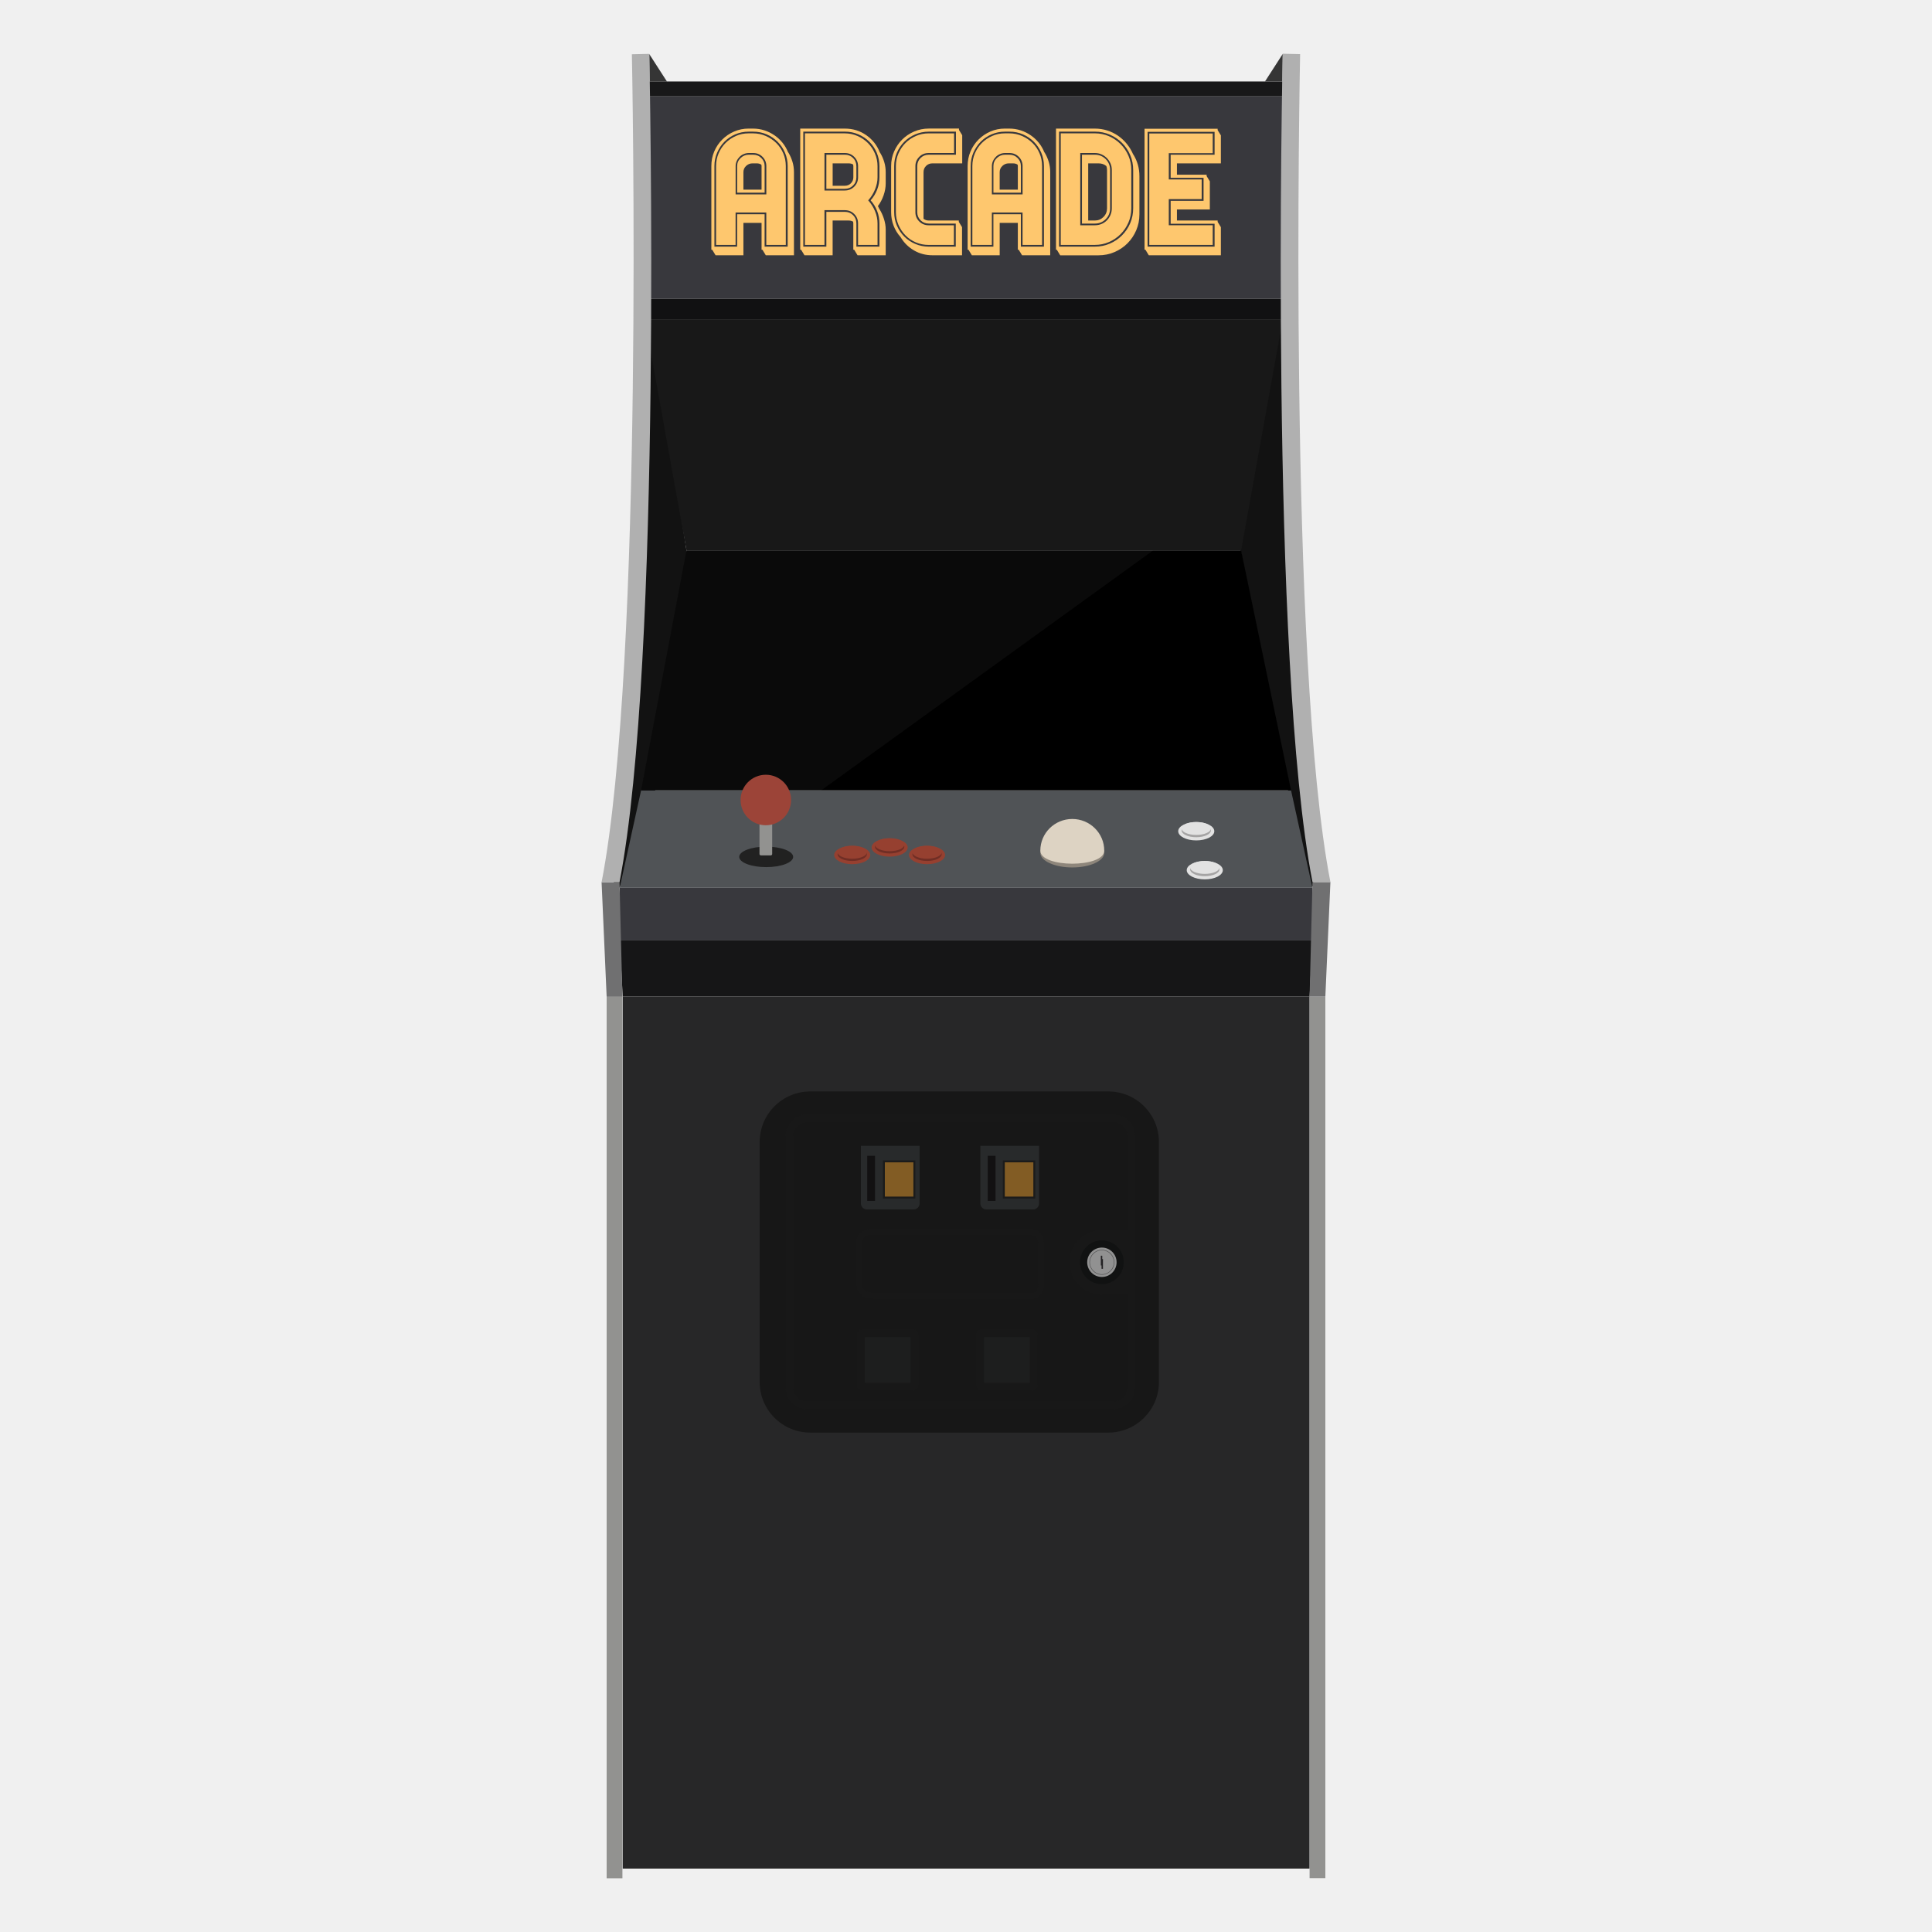
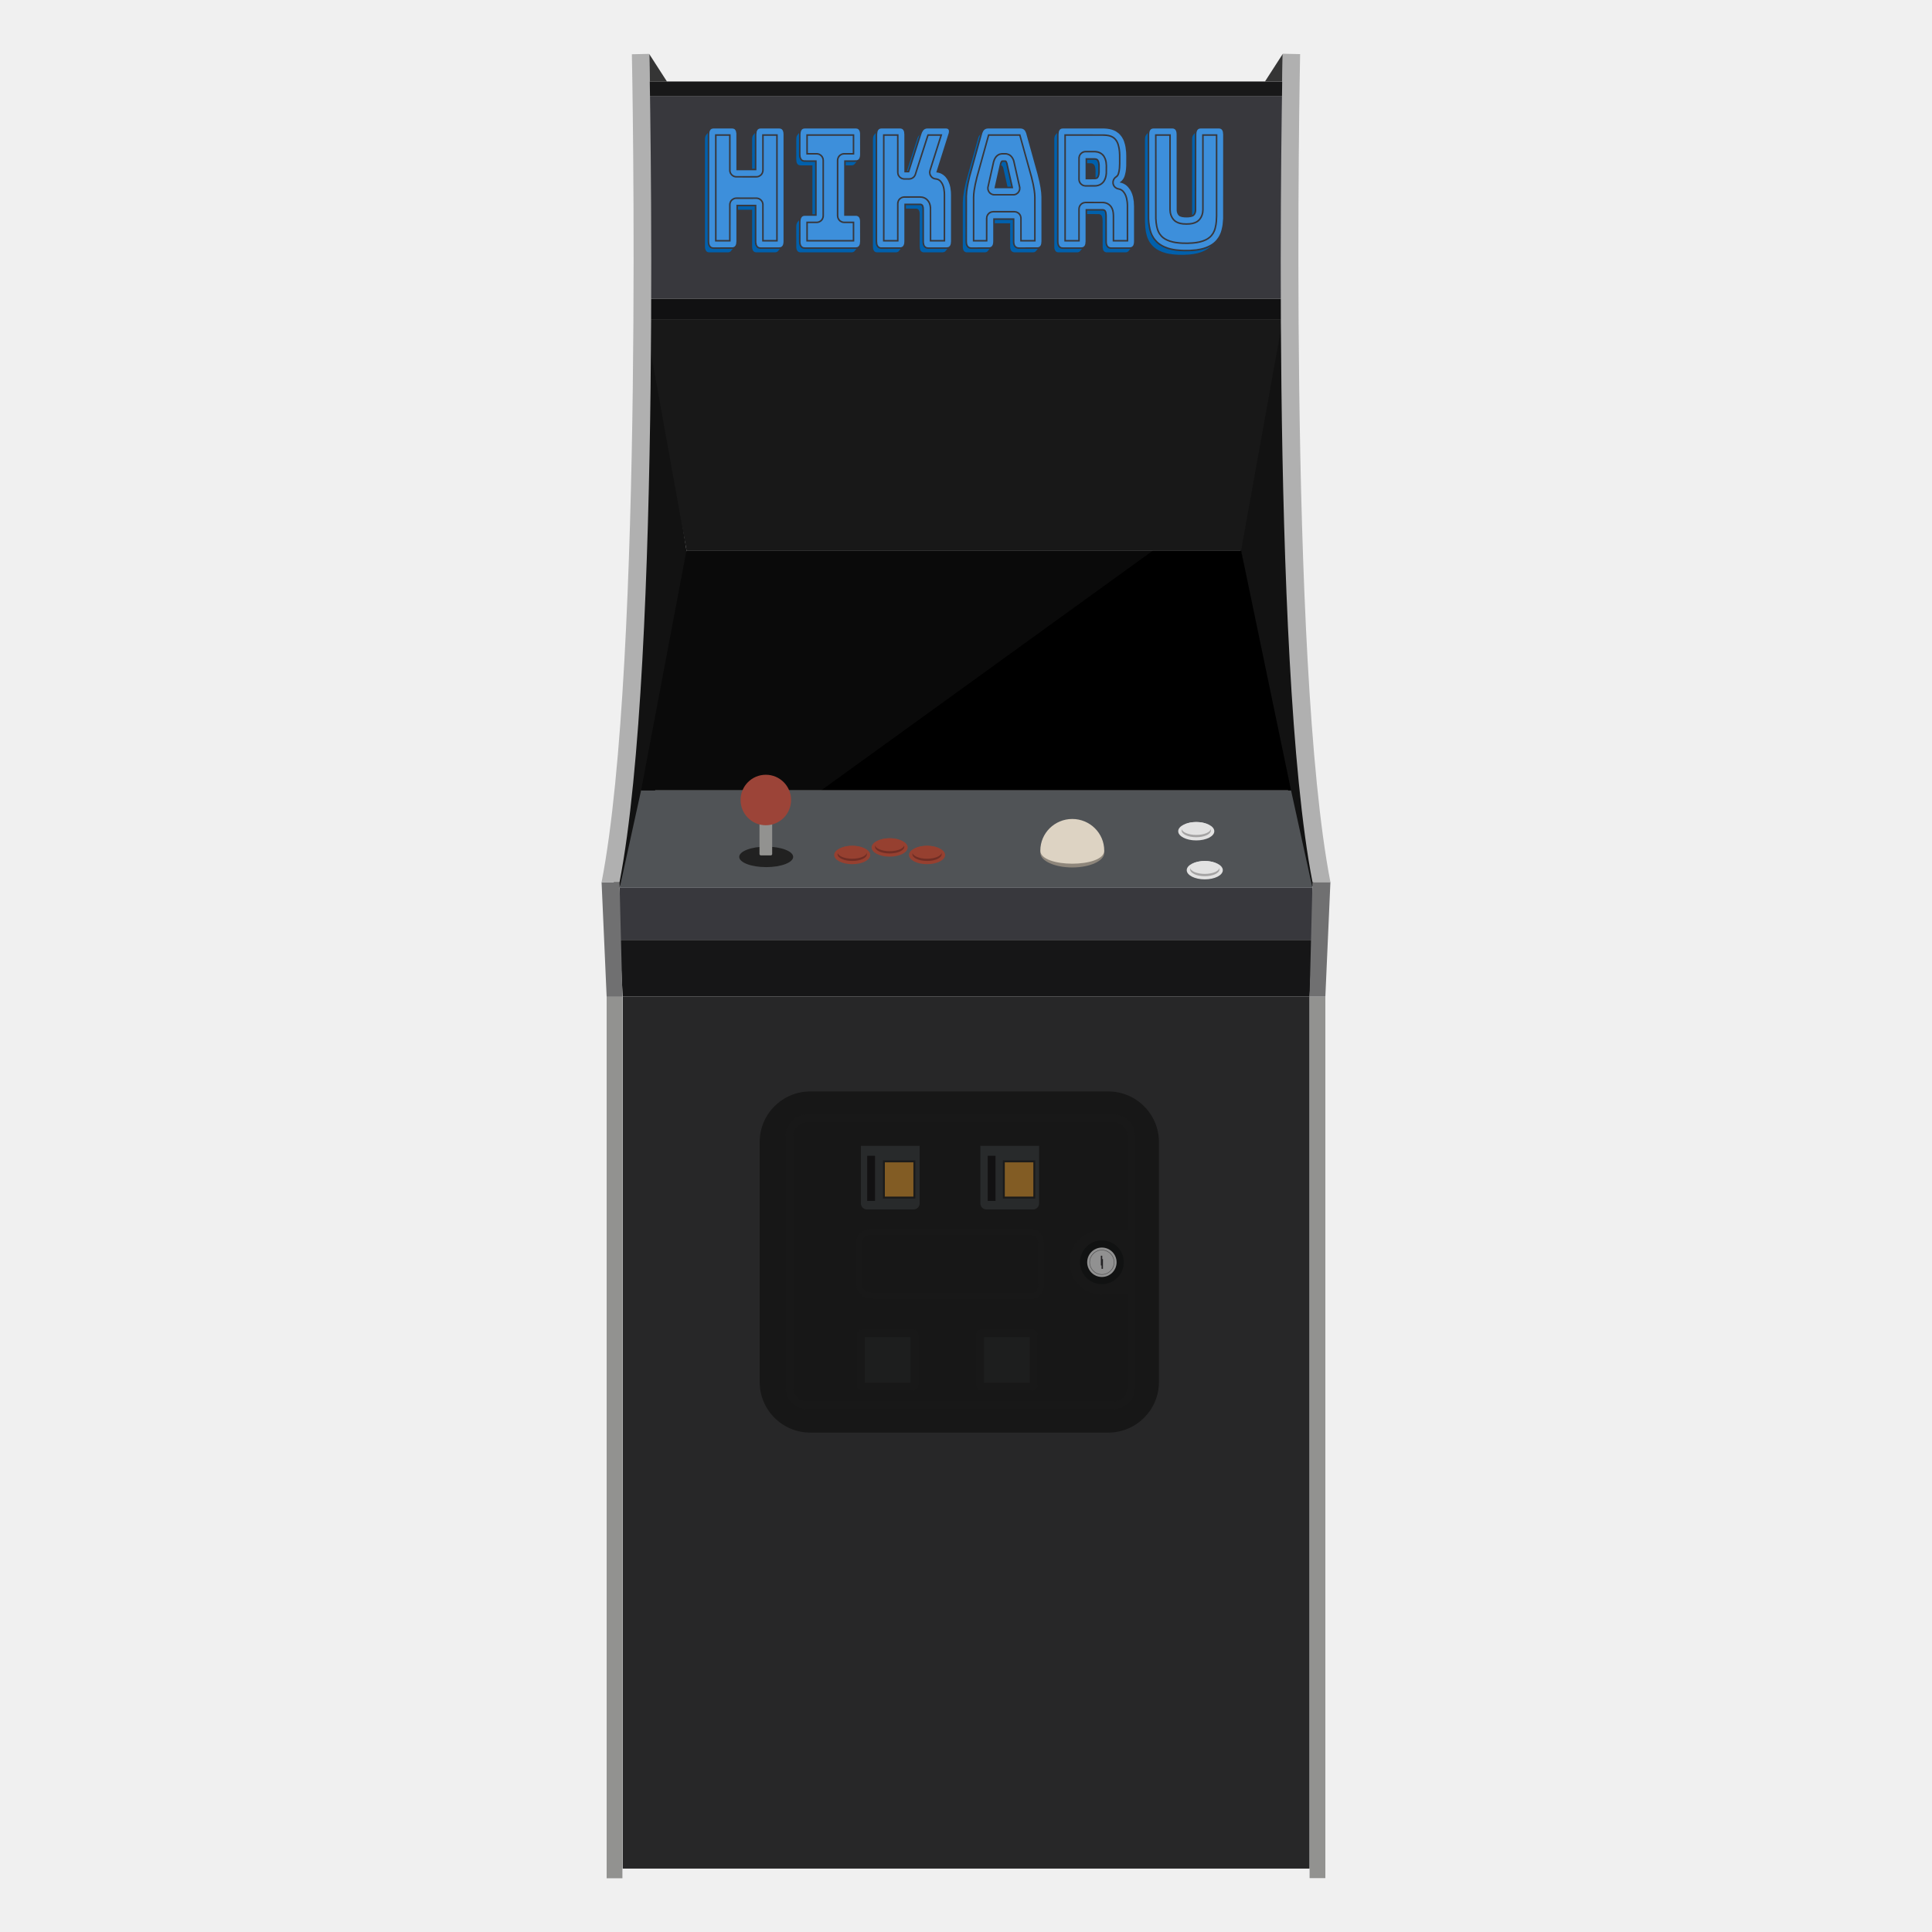
<svg xmlns="http://www.w3.org/2000/svg" id="Layer_1" data-name="Layer 1" viewBox="0 0 1000 1000">
  <defs>
    <style>
      .cls-1 {
        fill: #181818;
      }

      .cls-2 {
        fill: #282a2b;
      }

      .cls-3 {
        stroke-width: 4px;
      }

      .cls-3, .cls-4, .cls-5, .cls-6 {
        fill: none;
      }

      .cls-3, .cls-4, .cls-5, .cls-6, .cls-7 {
        stroke-miterlimit: 10;
      }

      .cls-3, .cls-4, .cls-6 {
        stroke: #181818;
      }

      .cls-8 {
        fill: #111212;
      }

      .cls-9 {
        fill: #181819;
      }

      .cls-10 {
        fill: #121212;
      }

      .cls-11 {
        fill: #272728;
      }

      .cls-12 {
        fill: #fff;
        opacity: .04;
      }

      .cls-13 {
        fill: #702e25;
      }

      .cls-14 {
        fill: #e2e2e2;
      }

      .cls-15 {
        fill: #929290;
      }

      .cls-4 {
        stroke-width: 4.07px;
      }

      .cls-16 {
        fill: #222123;
      }

      .cls-5 {
        stroke: #4c4c4d;
        stroke-width: .25px;
      }

      .cls-17 {
        fill: #919191;
      }

      .cls-18 {
        fill: #9c4438;
      }

      .cls-19 {
        fill: #505356;
      }

      .cls-20 {
        fill: #121112;
      }

      .cls-21 {
        fill: #ddd3c3;
      }

      .cls-22 {
        fill: #111112;
      }

      .cls-23 {
        fill: #a5a4a4;
      }

      .cls-24 {
        fill: #1d1e1e;
      }

      .cls-25 {
        fill: #353535;
      }

      .cls-26 {
        fill: #707071;
      }

      .cls-6 {
        stroke-width: 3px;
      }

      .cls-7 {
        fill: #825c24;
        stroke: #1b1b1b;
      }

      .cls-27 {
        fill: #964030;
      }

      .cls-28 {
        fill: #b0b0b0;
      }

      .cls-29 {
        fill: #212121;
      }

      .cls-30 {
        fill: #161617;
      }

      .cls-31 {
        fill: #8e867b;
      }

      .cls-32 {
-         fill: #fec76e;
+         fill: #3d8fdb;
      }

      .cls-33 {
        fill: #38383d;
      }

      .cls-34 {
        fill: #171717;
+       }
+ 
+       .cls-35 {
+         fill: #0060ac;
      }
    </style>
  </defs>
  <polygon class="cls-10" points="355.33 284.89 358.85 354.72 320.8 459.37 317.34 459.44 323.27 411.11 326.61 357.64 331.83 259.21 334.13 175.29 338.15 175.29 355.33 284.89" />
  <polygon class="cls-10" points="642.02 284.28 676.55 458.77 680.01 458.83 674.08 410.51 670.74 357.04 665.52 258.61 665.04 159.11 659.2 174.68 642.02 284.28" />
  <rect class="cls-33" x="333.79" y="49.87" width="330.15" height="104.81" />
  <rect class="cls-9" x="333.79" y="42.18" width="330.15" height="7.69" />
  <rect class="cls-22" x="333.79" y="154.68" width="330.15" height="10.54" />
  <rect class="cls-33" x="320.8" y="459.37" width="358.54" height="27.28" />
  <rect class="cls-11" x="322.3" y="515.85" width="355.54" height="451.33" />
  <polygon class="cls-19" points="679.3 459.44 320.77 459.44 331.83 409.1 668.24 409.1 679.3 459.44" />
  <polygon class="cls-30" points="677.84 515.85 322.3 515.85 320.8 486.56 679.34 486.56 677.84 515.85" />
  <polygon class="cls-1" points="642.41 284.89 355.33 284.89 333.79 165.22 663.94 165.22 642.41 284.89" />
  <rect class="cls-15" x="677.84" y="515.85" width="8.16" height="456.27" />
  <polygon class="cls-26" points="686 515.85 677.84 515.85 679.34 456.57 688.62 456.57 686 515.85" />
  <polygon class="cls-25" points="654.75 42.18 663.94 27.92 663.78 42.18 654.75 42.18" />
  <path class="cls-28" d="M679.34,456.57c-22.28-114.62-15.47-425.62-15.4-428.76l9,.2c-.07,3.13-6.41,314.88,15.68,428.56h-9.28Z" />
  <rect class="cls-15" x="314" y="515.91" width="8.16" height="456.27" transform="translate(636.16 1488.1) rotate(-180)" />
  <polygon class="cls-26" points="314 515.91 322.16 515.91 320.66 456.64 311.38 456.64 314 515.91" />
  <polygon class="cls-25" points="345.25 42.25 336.06 27.98 336.22 42.25 345.25 42.25" />
  <path class="cls-28" d="M320.66,456.64c22.28-114.62,15.47-425.62,15.4-428.76l-9,.2c.07,3.13,6.41,314.88-15.68,428.56h9.28Z" />
  <polygon points="668.24 409.1 331.83 409.1 355.32 284.89 642.4 284.89 668.24 409.1" />
  <rect class="cls-34" x="393.2" y="564.93" width="206.66" height="176.58" rx="26.2" ry="26.2" />
  <path class="cls-6" d="M535.27,670.65h-82.94c-5.08,0-7.58-2.5-7.58-5.58v-21.87c0-3.08,2.5-5.58,5.58-5.58h82.94c3.08,0,5.58,2.5,5.58,5.58v21.87c0,3.08-2.5,5.58-3.58,5.58Z" />
  <rect class="cls-3" x="408.63" y="578.83" width="176.87" height="148.56" rx="9.1" ry="9.1" />
  <path class="cls-1" d="M587.11,653.35c0-3.26-.95-6.29-2.55-8.87v-7.9h-14.21c-9.26,0-16.77,7.51-16.77,16.77s7.51,16.77,16.77,16.77h14.21v-7.9c1.61-2.57,2.55-5.61,2.55-8.87Z" />
  <path class="cls-2" d="M507.42,593.08h30.41v29.82c0,1.72-1.4,3.11-3.11,3.11h-24.18c-1.72,0-3.11-1.4-3.11-3.11v-29.82h0Z" />
  <path class="cls-2" d="M445.59,593.08h30.41v29.82c0,1.72-1.4,3.11-3.11,3.11h-24.18c-1.72,0-3.11-1.4-3.11-3.11v-29.82h0Z" />
  <circle class="cls-8" cx="570.34" cy="653.35" r="11.33" />
  <circle class="cls-17" cx="570.34" cy="653.35" r="7.61" />
  <circle class="cls-5" cx="570.34" cy="653.35" r="6.32" />
  <rect class="cls-7" x="457.5" y="601.12" width="15.78" height="18.74" />
  <rect class="cls-7" x="519.58" y="601.12" width="15.78" height="18.74" />
  <rect class="cls-20" x="448.87" y="598.24" width="4.04" height="23.35" />
  <ellipse class="cls-31" cx="555.02" cy="441.44" rx="16.54" ry="7.55" />
  <rect class="cls-20" x="511.24" y="598.24" width="4.04" height="23.35" />
  <rect class="cls-24" x="445.83" y="690.24" width="27.48" height="26.78" />
  <rect class="cls-24" x="507.42" y="690.24" width="27.48" height="26.78" />
  <rect class="cls-4" x="445.59" y="690.04" width="27.72" height="27.72" rx=".75" ry=".75" />
  <rect class="cls-4" x="507.3" y="690.04" width="27.72" height="27.72" rx=".75" ry=".75" />
  <ellipse class="cls-27" cx="441.11" cy="442.54" rx="9.34" ry="4.76" />
  <ellipse class="cls-29" cx="396.58" cy="443.52" rx="13.96" ry="5.3" />
  <ellipse class="cls-13" cx="441.11" cy="442.14" rx="7.58" ry="3.5" />
  <ellipse class="cls-27" cx="441.11" cy="441.13" rx="7.58" ry="3.34" />
  <ellipse class="cls-27" cx="479.84" cy="442.54" rx="9.34" ry="4.76" />
  <ellipse class="cls-13" cx="479.84" cy="442.14" rx="7.58" ry="3.5" />
  <ellipse class="cls-27" cx="479.84" cy="441.13" rx="7.58" ry="3.34" />
  <ellipse class="cls-14" cx="619.18" cy="430.24" rx="9.34" ry="4.76" />
  <ellipse class="cls-23" cx="619.18" cy="429.84" rx="7.58" ry="3.5" />
  <ellipse class="cls-14" cx="619.18" cy="428.82" rx="7.58" ry="3.34" />
  <ellipse class="cls-14" cx="623.59" cy="450.4" rx="9.34" ry="4.76" />
  <ellipse class="cls-23" cx="623.59" cy="450.01" rx="7.58" ry="3.5" />
  <ellipse class="cls-14" cx="623.59" cy="448.99" rx="7.58" ry="3.34" />
  <ellipse class="cls-27" cx="460.48" cy="438.64" rx="9.34" ry="4.76" />
  <ellipse class="cls-13" cx="460.48" cy="438.25" rx="7.58" ry="3.5" />
  <ellipse class="cls-27" cx="460.48" cy="437.23" rx="7.58" ry="3.34" />
  <rect class="cls-15" x="393.11" y="419.46" width="6.57" height="23.29" rx=".72" ry=".72" />
  <path class="cls-21" d="M571.56,440.27c0,9.04-33.09,9.04-33.09,0s7.41-16.37,16.54-16.37,16.54,7.33,16.54,16.37Z" />
  <polygon class="cls-12" points="596.89 284.89 425.03 409.1 331.83 409.1 355.32 284.89 596.89 284.89" />
  <g>
-     <path class="cls-32" d="M389.8,66.56c2.05,0,4.01.31,5.88.92,1.87.61,3.6,1.46,5.18,2.55,1.58,1.08,2.97,2.37,4.17,3.86,1.2,1.49,2.15,3.12,2.85,4.87l.26.35c.88,1.46,1.56,3.03,2.06,4.7.5,1.67.75,3.44.75,5.31v43.02h-14.57l-1.76-2.9h-.44v-13.87h-9.39v16.77h-14.4l-1.76-2.9h-.44v-43.28c0-2.69.5-5.21,1.49-7.55.99-2.34,2.37-4.39,4.13-6.15s3.8-3.15,6.15-4.17c2.34-1.02,4.86-1.54,7.55-1.54h2.28ZM389.09,68.14h-1.58c-2.46,0-4.77.47-6.94,1.4-2.17.94-4.04,2.21-5.62,3.82-1.58,1.61-2.84,3.5-3.77,5.66-.94,2.17-1.4,4.48-1.4,6.94v41.7h11.76v-16.77h14.22v16.77h11.94v-41.7c0-2.46-.47-4.77-1.4-6.94-.94-2.16-2.21-4.05-3.82-5.66-1.61-1.61-3.5-2.88-5.66-3.82-2.17-.94-4.51-1.4-7.02-1.4h-.7ZM389.75,69.02c2.33,0,4.54.45,6.61,1.36,2.07.91,3.88,2.12,5.43,3.64,1.55,1.52,2.76,3.31,3.63,5.35.88,2.05,1.31,4.24,1.31,6.58v40.82h-10.1v-16.77h-15.89v16.77h-10.1v-40.82c0-2.34.44-4.53,1.31-6.58.88-2.05,2.07-3.83,3.59-5.35,1.52-1.52,3.3-2.74,5.34-3.64,2.04-.91,4.23-1.36,6.57-1.36h2.28ZM387.57,79.2c-.87,0-1.73.18-2.58.53-.84.35-1.57.83-2.18,1.45-.61.61-1.11,1.33-1.48,2.15-.38.82-.57,1.7-.57,2.63v14.66h15.89v-14.66c0-1.87-.66-3.47-1.96-4.78-1.31-1.32-2.93-1.98-4.85-1.98h-2.27ZM389.8,80.08c1.7,0,3.12.57,4.26,1.71s1.71,2.53,1.71,4.17v13.78h-14.22v-13.78c0-1.64.6-3.03,1.8-4.17,1.2-1.14,2.59-1.71,4.17-1.71h2.28ZM384.79,98.16h9.39v-12.2c0-.29-.03-.53-.09-.7-.64-.47-1.43-.7-2.37-.7h-2.28c-1.23,0-2.31.44-3.25,1.32-.94.88-1.4,1.96-1.4,3.25v9.04Z" />
-     <path class="cls-32" d="M414.64,129.24h-.44v-62.68h23.09c4.15,0,7.86,1.14,11.1,3.42,3.25,2.28,5.57,5.24,6.98,8.87l.26.35c.88,1.46,1.56,3.03,2.06,4.7.5,1.67.75,3.44.75,5.31v5.71c0,2.05-.37,4.11-1.1,6.19-.73,2.08-1.71,3.94-2.94,5.57l.61,1.23.09.18.18.26c.94,1.52,1.7,3.2,2.28,5.05.58,1.84.88,3.64.88,5.4v13.34h-14.57l-1.76-2.9h-.44v-13.61c0-.12-.02-.26-.04-.44-.03-.18-.04-.32-.04-.44-.64-.41-1.43-.61-2.37-.61h-8.25v18h-14.57l-1.76-2.9ZM455.2,115.63c0-2.22-.4-4.36-1.19-6.41-.79-2.05-1.92-3.89-3.38-5.53,1.46-1.64,2.59-3.48,3.38-5.53.79-2.05,1.19-4.18,1.19-6.41v-5.71c0-2.46-.47-4.78-1.4-6.98-.94-2.19-2.21-4.1-3.82-5.71-1.61-1.61-3.51-2.88-5.71-3.82-2.19-.94-4.52-1.4-6.98-1.4h-21.51v59.52h11.94v-18h9.57c1.7,0,3.12.57,4.26,1.71,1.14,1.14,1.71,2.56,1.71,4.26v12.03h11.94v-12.03ZM454.23,126.78h-10.1v-11.15c0-1.93-.66-3.56-1.99-4.87-1.32-1.32-2.96-1.98-4.9-1.98h-10.5v18h-10.1v-57.76h20.58c2.33,0,4.54.45,6.61,1.36,2.07.91,3.87,2.12,5.39,3.64,1.52,1.52,2.73,3.32,3.63,5.4.91,2.08,1.36,4.29,1.36,6.63v5.71c0,2.05-.43,4.13-1.27,6.23-.85,2.11-2.03,4.01-3.56,5.71,1.52,1.7,2.71,3.59,3.56,5.66.85,2.08,1.27,4.17,1.27,6.28v11.15ZM444.14,86.05c0-1.93-.66-3.56-1.99-4.87-1.32-1.32-2.96-1.98-4.9-1.98h-10.5v19.4h10.5c1.94,0,3.57-.66,4.9-1.98,1.32-1.32,1.99-2.94,1.99-4.87v-5.71ZM443.26,91.75c0,1.7-.57,3.12-1.71,4.26-1.14,1.14-2.56,1.71-4.26,1.71h-9.57v-17.65h9.57c1.7,0,3.12.57,4.26,1.71s1.71,2.56,1.71,4.26v5.71ZM441.68,86.05c0-.12-.02-.26-.04-.44-.03-.18-.04-.32-.04-.44-.64-.41-1.43-.61-2.37-.61h-8.25v11.59h6.32c1.23,0,2.27-.42,3.12-1.27s1.27-1.89,1.27-3.12v-5.71Z" />
-     <path class="cls-32" d="M496.37,67.26l1.67,2.72v14.57h-15.36c-1.35,0-2.46.44-3.34,1.32s-1.32,1.96-1.32,3.25v24.14c.76.59,1.67.88,2.72.88h15.54v.7l1.67,2.72v14.57h-15.27c-3.51,0-6.7-.83-9.57-2.5-2.87-1.67-5.15-3.91-6.85-6.72l-.18-.26c-1.52-1.7-2.71-3.64-3.56-5.84-.85-2.19-1.27-4.52-1.27-6.98v-23.88c0-2.69.51-5.21,1.54-7.55,1.02-2.34,2.41-4.39,4.17-6.15s3.82-3.15,6.19-4.17c2.37-1.02,4.9-1.54,7.59-1.54h15.63v.7ZM494.79,68.14h-14.05c-2.46,0-4.78.47-6.98,1.4-2.19.94-4.1,2.21-5.71,3.82s-2.88,3.5-3.82,5.66c-.94,2.17-1.4,4.48-1.4,6.94v23.88c0,2.46.47,4.77,1.4,6.94.94,2.17,2.21,4.05,3.82,5.66,1.61,1.61,3.51,2.88,5.71,3.82,2.19.94,4.52,1.4,6.98,1.4h13.96v-11.94h-13.96c-1.7,0-3.12-.57-4.26-1.71-1.14-1.14-1.71-2.53-1.71-4.17v-23.88c0-1.64.57-3.03,1.71-4.17,1.14-1.14,2.56-1.71,4.26-1.71h14.05v-11.94ZM493.83,79.2h-13.17c-1.93,0-3.56.66-4.87,1.98s-1.98,2.91-1.98,4.78v23.88c0,1.87.66,3.47,1.98,4.78s2.94,1.98,4.87,1.98h13.08v10.18h-13.08c-2.34,0-4.55-.44-6.62-1.32-2.07-.88-3.86-2.09-5.37-3.64-1.51-1.55-2.71-3.35-3.61-5.4-.9-2.05-1.35-4.24-1.35-6.58v-23.88c0-2.34.45-4.53,1.35-6.58.9-2.05,2.1-3.83,3.61-5.35,1.51-1.52,3.3-2.74,5.37-3.64,2.07-.91,4.27-1.36,6.62-1.36h13.17v10.18Z" />
-     <path class="cls-32" d="M522.44,66.56c2.05,0,4.01.31,5.88.92,1.87.61,3.6,1.46,5.18,2.55,1.58,1.08,2.97,2.37,4.17,3.86,1.2,1.49,2.15,3.12,2.85,4.87l.26.35c.88,1.46,1.57,3.03,2.06,4.7.5,1.67.75,3.44.75,5.31v43.02h-14.57l-1.75-2.9h-.44v-13.87h-9.39v16.77h-14.4l-1.76-2.9h-.44v-43.28c0-2.69.5-5.21,1.49-7.55,1-2.34,2.37-4.39,4.13-6.15s3.8-3.15,6.14-4.17c2.34-1.02,4.86-1.54,7.55-1.54h2.28ZM521.74,68.14h-1.58c-2.46,0-4.77.47-6.94,1.4-2.17.94-4.04,2.21-5.62,3.82-1.58,1.61-2.84,3.5-3.78,5.66-.94,2.17-1.4,4.48-1.4,6.94v41.7h11.76v-16.77h14.22v16.77h11.94v-41.7c0-2.46-.47-4.77-1.4-6.94-.94-2.16-2.21-4.05-3.82-5.66-1.61-1.61-3.5-2.88-5.66-3.82-2.17-.94-4.51-1.4-7.02-1.4h-.7ZM522.4,69.02c2.33,0,4.54.45,6.61,1.36,2.07.91,3.88,2.12,5.43,3.64,1.55,1.52,2.76,3.31,3.63,5.35.88,2.05,1.31,4.24,1.31,6.58v40.82h-10.1v-16.77h-15.89v16.77h-10.1v-40.82c0-2.34.44-4.53,1.31-6.58.88-2.05,2.07-3.83,3.59-5.35,1.52-1.52,3.3-2.74,5.34-3.64,2.04-.91,4.23-1.36,6.57-1.36h2.28ZM520.21,79.2c-.88,0-1.73.18-2.58.53-.85.35-1.57.83-2.18,1.45-.61.61-1.11,1.33-1.48,2.15-.38.82-.57,1.7-.57,2.63v14.66h15.89v-14.66c0-1.87-.65-3.47-1.96-4.78-1.31-1.32-2.93-1.98-4.85-1.98h-2.27ZM522.44,80.08c1.7,0,3.12.57,4.26,1.71,1.14,1.14,1.71,2.53,1.71,4.17v13.78h-14.22v-13.78c0-1.64.6-3.03,1.8-4.17,1.2-1.14,2.59-1.71,4.17-1.71h2.28ZM517.44,98.16h9.39v-12.2c0-.29-.03-.53-.09-.7-.64-.47-1.44-.7-2.37-.7h-2.28c-1.23,0-2.31.44-3.25,1.32-.94.88-1.41,1.96-1.41,3.25v9.04Z" />
-     <path class="cls-32" d="M547.02,129.24h-.44v-62.68h20.1c2.22,0,4.36.32,6.41.97,2.05.65,3.93,1.57,5.66,2.77,1.73,1.2,3.25,2.62,4.56,4.26,1.32,1.64,2.38,3.42,3.21,5.35l.17.18c1,1.64,1.76,3.38,2.28,5.22.53,1.84.79,3.79.79,5.84v19.84c0,2.93-.56,5.68-1.67,8.25-1.11,2.58-2.62,4.81-4.52,6.72-1.9,1.9-4.14,3.41-6.72,4.52-2.58,1.11-5.33,1.67-8.25,1.67h-19.84l-1.76-2.9ZM586.53,87.98c0-2.75-.51-5.33-1.54-7.73-1.02-2.4-2.44-4.51-4.26-6.32-1.81-1.81-3.92-3.23-6.32-4.26-2.4-1.02-4.98-1.54-7.73-1.54h-18.52v59.52h18.52c2.75,0,5.33-.51,7.73-1.54,2.4-1.02,4.51-2.44,6.32-4.26s3.23-3.92,4.26-6.32c1.02-2.4,1.54-4.97,1.54-7.73v-19.84ZM585.56,107.82c0,2.63-.5,5.09-1.49,7.37-.99,2.28-2.35,4.29-4.07,6.01-1.72,1.73-3.72,3.09-6,4.08-2.28,1-4.73,1.49-7.36,1.49h-17.6v-57.76h17.6c2.63,0,5.08.5,7.36,1.49,2.28,1,4.28,2.36,6,4.08,1.72,1.73,3.08,3.73,4.07,6.01.99,2.28,1.49,4.74,1.49,7.37v19.84ZM559.14,79.2v37.4h7.55c1.23,0,2.37-.22,3.42-.66s1.98-1.05,2.77-1.84,1.42-1.73,1.89-2.81c.47-1.08.7-2.24.7-3.47v-19.84c0-1.23-.23-2.37-.7-3.42-.47-1.05-1.1-1.98-1.89-2.77-.79-.79-1.71-1.42-2.77-1.89-1.05-.47-2.19-.7-3.42-.7h-7.55ZM566.69,80.08c2.22,0,4.1.76,5.62,2.28,1.52,1.52,2.28,3.4,2.28,5.62v19.84c0,2.23-.76,4.1-2.28,5.62s-3.39,2.28-5.62,2.28h-6.67v-35.64h6.67ZM563.26,114.14h3.42c1.76,0,3.25-.61,4.48-1.84,1.23-1.23,1.84-2.72,1.84-4.48v-19.84c0-.82-.12-1.49-.35-2.02-1.11-.94-2.46-1.4-4.04-1.4h-5.36v29.58Z" />
-     <path class="cls-32" d="M630.25,114.84l1.67,2.73v14.56h-37.31l-1.76-2.9h-.44v-62.59h37.84v.7l1.67,2.72v14.49h-22.74v5.88h15.36v.7l1.67,2.72v14.57h-17.03v5.71h21.07v.71ZM605.93,115.81v-11.85h17.03v-11.94h-17.03v-11.94h22.74v-11.85h-34.68v59.43h34.68v-11.85h-22.74ZM627.7,126.78h-32.83v-57.68h32.83v10.18h-22.74v13.61h17.03v10.18h-17.03v13.52h22.74v10.18Z" />
+     <path class="cls-35" fill-rule="evenodd" d="M366.34,68.83L365.46,69.87L365.15,70.47L364.96,71.24L364.90,72.18L364.90,127.54L364.96,128.48L365.04,128.89L365.29,129.57L365.66,130.08L366.15,130.43L366.77,130.60L377.08,130.60L377.70,130.43L377.96,130.28L378.20,130.08L379.29,128.80L369.31,128.82L368.43,128.71L367.63,128.34L367.01,127.72L366.59,126.93L366.37,126.00L366.30,124.96ZM389.30,108.57L389.30,127.54L389.36,128.48L389.44,128.89L389.68,129.57L390.05,130.08L390.55,130.43L391.17,130.60L391.52,130.62L401.12,130.62L401.80,130.53L402.36,130.28L402.59,130.08L403.68,128.80L393.27,128.79L392.41,128.56L392.03,128.34L391.69,128.06L391.17,127.34L390.86,126.48L390.77,126.00L390.70,124.96L390.70,106.77L381.96,106.77L381.96,108.57ZM390.73,68.83L389.68,70.15L389.44,70.83L389.31,71.68L389.30,87.32L390.70,87.32ZM441.43,85.50L441.72,85.40L442.22,85.06L443.31,83.77L437.74,83.79L437.74,85.59L440.75,85.59ZM413.58,68.83L412.53,70.15L412.28,70.83L412.16,71.68L412.14,82.51L412.28,83.86L412.53,84.54L412.90,85.06L413.40,85.40L413.69,85.50L414.37,85.59L420.50,85.59L420.50,110.90L421.90,110.90L421.90,83.79L416.11,83.76L415.26,83.53L414.88,83.31L414.54,83.03L414.02,82.31L413.70,81.45L413.56,80.46ZM413.58,114.03L412.70,115.07L412.39,115.67L412.21,116.43L412.14,117.37L412.16,128.03L412.28,128.89L412.53,129.57L412.90,130.08L413.40,130.43L414.02,130.60L414.37,130.62L440.75,130.62L441.43,130.53L441.99,130.28L442.22,130.08L443.31,128.80L416.55,128.82L415.68,128.71L415.26,128.56L414.88,128.34L414.25,127.72L413.84,126.93L413.61,126.00L413.54,124.96ZM468.89,107.98L474.38,108.00L474.93,108.16L475.37,108.48L475.55,108.70L475.82,109.27L475.99,109.99L476.04,110.88L476.04,127.54L476.18,128.89L476.43,129.57L476.60,129.85L476.80,130.08L477.30,130.43L477.92,130.60L478.27,130.62L487.81,130.62L488.49,130.53L489.05,130.28L489.28,130.08L490.37,128.80L480.01,128.79L479.16,128.56L478.78,128.34L478.15,127.72L477.74,126.93L477.60,126.48L477.46,125.49L477.44,108.29L477.39,107.50L477.18,106.72L476.89,106.35L476.47,106.19L468.89,106.18ZM475.96,69.75L475.26,70.69L474.90,71.47L469.45,88.43L469.98,88.43ZM453.27,68.83L452.39,69.87L452.08,70.47L451.89,71.24L451.83,72.18L451.83,127.54L451.89,128.48L452.08,129.25L452.39,129.85L452.82,130.28L453.09,130.43L453.71,130.60L464.02,130.60L464.63,130.43L464.90,130.28L465.13,130.08L466.22,128.80L456.24,128.82L455.37,128.71L454.57,128.34L453.94,127.72L453.53,126.93L453.30,126.00L453.23,124.96ZM506.41,71.06L499.99,94.15L499.02,98.53L498.48,102.23L498.33,104.99L498.35,128.03L498.47,128.89L498.72,129.57L498.89,129.85L499.09,130.08L499.59,130.43L500.21,130.60L510.02,130.60L510.64,130.43L510.90,130.28L511.13,130.08L512.22,128.80L502.74,128.82L501.87,128.71L501.07,128.34L500.44,127.72L500.03,126.93L499.89,126.48L499.75,125.49L499.73,102.38L499.80,100.54L500.00,98.53L500.55,95.19L501.60,90.67L507.44,69.56L506.79,70.35ZM522.85,115.58L522.87,128.03L522.92,128.48L523.12,129.25L523.46,129.85L523.67,130.08L524.21,130.43L524.88,130.60L525.27,130.62L534.62,130.62L535.30,130.53L535.59,130.43L536.09,130.08L537.18,128.80L526.99,128.79L526.10,128.56L525.69,128.35L525.03,127.75L524.58,126.95L524.43,126.49L524.27,125.49L524.25,113.78L514.89,113.78L514.89,115.58ZM518.81,85.95L519.09,86.41L519.32,87.04L521.47,96.63L523.43,96.63L520.75,84.65L520.56,84.15L520.33,83.79L518.82,83.79L518.70,83.93L518.40,84.65L518.18,85.59L518.50,85.68ZM584.01,130.08L585.10,128.80L574.69,128.79L573.83,128.56L573.11,128.06L572.82,127.72L572.41,126.93L572.28,126.48L572.13,125.49L572.11,111.57L572.00,110.33L571.76,109.56L571.41,109.18L571.13,109.06L570.73,109.00L562.69,109.00L562.69,110.80L568.77,110.82L569.31,110.94L569.75,111.18L570.10,111.51L570.35,111.97L570.58,112.78L570.71,114.15L570.73,128.03L570.96,129.25L571.10,129.57L571.47,130.08L571.97,130.43L572.59,130.60L572.94,130.62L582.54,130.62L582.90,130.60L583.52,130.43ZM547.14,68.83L546.26,69.87L545.95,70.47L545.76,71.24L545.70,72.18L545.70,127.54L545.76,128.48L545.84,128.89L546.09,129.57L546.46,130.08L546.95,130.43L547.57,130.60L557.82,130.60L558.44,130.43L558.70,130.28L558.94,130.08L560.03,128.80L550.11,128.82L549.23,128.71L548.44,128.34L547.81,127.72L547.40,126.93L547.17,126.00L547.10,124.96ZM565.86,84.87L566.29,85.28L566.51,85.63L566.75,86.24L566.97,87.17L567.06,88.21L567.05,91.97L567.61,91.76L567.92,91.43L568.24,90.62L568.41,89.78L568.46,88.79L568.45,85.39L568.29,84.27L567.99,83.39L567.61,82.94L566.94,82.70L562.69,82.68L562.69,84.48L564.85,84.51L565.29,84.61ZM618.47,68.83L617.42,70.15L617.17,70.83L617.05,71.68L617.03,111.34L617.58,111.00L618.00,110.41L618.29,109.66L618.42,108.78ZM594.07,68.83L593.19,69.87L592.88,70.47L592.70,71.24L592.63,72.18L592.63,114.47L592.78,117.62L593.10,119.96L593.62,122.13L593.97,123.15L594.39,124.12L595.16,125.48L596.10,126.72L597.20,127.85L598.50,128.85L599.99,129.72L601.69,130.45L603.59,131.04L605.00,131.35L607.32,131.68L609.90,131.87L612.71,131.89L615.38,131.76L617.79,131.48L619.95,131.04L621.85,130.45L623.54,129.72L625.04,128.85L625.93,128.20L626.70,127.51L624.94,128.36L623.69,128.82L622.34,129.21L620.12,129.67L618.50,129.88L616.77,130.02L613.01,130.09L610.29,129.96L608.62,129.78L607.05,129.54L604.90,129.03L603.61,128.60L601.83,127.83L600.25,126.92L599.31,126.22L598.45,125.46L597.34,124.21L596.69,123.32L595.87,121.87L595.23,120.31L594.63,118.08L594.25,115.71L594.06,113.19Z" />
+     <path class="cls-32" fill-rule="evenodd" d="M633.08,113.16L633.10,69.58L632.96,68.23L632.85,67.87L632.54,67.27L632.34,67.03L631.85,66.69L631.23,66.52L621.46,66.50L620.78,66.59L620.22,66.84L619.79,67.27L619.48,67.87L619.29,68.64L619.23,69.58L619.20,109.09L619.07,109.87L618.82,110.57L618.45,111.20L617.93,111.75L617.42,112.04L616.42,112.35L615.12,112.52L614.09,112.55L613.08,112.52L611.81,112.35L610.82,112.04L610.32,111.75L609.79,111.20L609.43,110.57L609.18,109.87L609.04,109.09L609.01,69.58L608.95,68.64L608.77,67.87L608.46,67.27L608.02,66.84L607.47,66.59L607.14,66.52L597.06,66.50L596.38,66.59L595.83,66.84L595.39,67.27L595.08,67.87L594.90,68.64L594.83,69.58L594.86,113.16L594.98,115.02L595.21,116.79L595.54,118.47L595.82,119.53L596.17,120.55L596.59,121.52L597.36,122.88L597.97,123.72L599.01,124.89L599.81,125.60L600.70,126.25L601.67,126.84L602.73,127.37L604.49,128.06L605.79,128.44L607.20,128.75L608.72,128.99L611.22,129.22L613.02,129.29L615.83,129.27L619.21,128.99L621.46,128.60L622.81,128.26L624.05,127.85L625.20,127.37L626.26,126.84L627.24,126.25L628.13,125.60L628.93,124.89L629.64,124.12L630.57,122.88L631.10,121.98L631.56,121.04L631.95,120.05L632.26,119.00L632.63,117.36L632.82,116.21ZM597.84,69.50L606.01,69.50L606.01,108.54L606.16,110.13L606.50,111.35L607.06,112.50L607.74,113.44L608.68,114.27L609.69,114.82L611.10,115.27L612.36,115.47L614.14,115.55L615.84,115.47L617.12,115.27L618.53,114.83L619.55,114.28L620.50,113.44L621.18,112.50L621.74,111.35L622.08,110.13L622.23,108.54L622.23,69.50L630.10,69.50L630.10,111.86L629.97,114.73L629.77,116.31L629.36,118.24L628.97,119.46L628.27,120.90L627.35,122.18L626.54,123.01L625.57,123.76L624.40,124.43L623.01,125.03L621.40,125.53L619.52,125.92L617.34,126.17L614.86,126.29L612.22,126.27L610.60,126.17L608.41,125.92L607.12,125.67L605.44,125.21L603.97,124.64L602.73,123.99L601.69,123.27L600.84,122.47L599.87,121.24L599.29,120.21L598.82,119.07L598.35,117.30L598.02,115.27L597.86,113.05ZM368.65,127.93L369.33,128.02L379.28,128.00L379.61,127.93L380.16,127.68L380.40,127.48L380.77,126.97L381.02,126.29L381.16,124.94L381.16,105.97L391.50,105.97L391.51,125.43L391.74,126.65L392.05,127.25L392.25,127.48L392.75,127.83L393.04,127.93L393.72,128.02L403.32,128.02L404.00,127.93L404.30,127.83L404.79,127.48L405.16,126.97L405.30,126.65L405.49,125.88L405.55,124.94L405.55,69.58L405.49,68.64L405.30,67.87L404.99,67.27L404.56,66.84L404.00,66.59L403.32,66.50L393.72,66.50L393.04,66.59L392.75,66.69L392.25,67.03L392.05,67.27L391.74,67.87L391.64,68.23L391.50,69.58L391.50,88.12L381.16,88.12L381.14,69.08L380.91,67.87L380.77,67.55L380.40,67.03L380.16,66.84L379.61,66.59L378.93,66.50L369.33,66.50L368.65,66.59L368.35,66.69L367.86,67.03L367.49,67.55L367.35,67.87L367.16,68.64L367.10,69.58L367.10,124.94L367.16,125.88L367.24,126.29L367.49,126.97L367.86,127.48L368.35,127.83ZM370.10,125.02L370.10,69.50L378.15,69.50L378.17,88.41L378.28,88.99L378.51,89.53L378.84,90.02L379.25,90.44L380.01,90.89L380.57,91.06L381.16,91.12L391.79,91.10L392.37,90.99L392.91,90.76L393.62,90.24L393.99,89.78L394.27,89.26L394.44,88.70L394.50,88.12L394.50,69.50L402.55,69.50L402.55,125.02L394.50,125.02L394.48,105.68L394.37,105.10L394.14,104.56L393.81,104.07L393.40,103.66L392.64,103.20L392.08,103.03L391.50,102.97L380.86,102.99L380.28,103.10L379.74,103.33L379.03,103.85L378.66,104.31L378.38,104.83L378.21,105.39L378.16,105.97L378.15,125.02ZM415.60,127.83L415.89,127.93L416.57,128.02L442.95,128.02L443.63,127.93L443.92,127.83L444.42,127.48L444.79,126.97L445.04,126.29L445.18,124.94L445.16,114.28L445.04,113.43L444.79,112.75L444.62,112.47L444.19,112.04L443.63,111.78L443.31,111.72L436.94,111.70L436.94,82.99L443.31,82.97L443.92,82.80L444.42,82.46L444.62,82.22L444.93,81.62L445.12,80.85L445.18,79.91L445.16,69.08L445.04,68.23L444.79,67.55L444.42,67.03L443.92,66.69L443.63,66.59L442.95,66.50L416.57,66.50L415.89,66.59L415.60,66.69L415.10,67.03L414.73,67.55L414.59,67.87L414.41,68.64L414.34,69.58L414.34,79.91L414.41,80.85L414.48,81.26L414.73,81.94L415.10,82.46L415.33,82.65L415.60,82.80L416.22,82.97L422.70,82.99L422.70,111.70L416.22,111.72L415.89,111.78L415.33,112.04L415.10,112.23L414.73,112.75L414.59,113.07L414.41,113.83L414.34,114.77L414.36,125.43L414.48,126.29L414.73,126.97L415.10,127.48ZM417.35,125.02L417.35,114.70L422.70,114.70L423.29,114.64L423.85,114.47L424.61,114.02L425.20,113.37L425.57,112.57L425.70,111.70L425.70,82.99L425.64,82.41L425.35,81.58L424.82,80.87L424.12,80.34L423.57,80.12L422.70,79.99L417.35,79.99L417.35,69.50L442.17,69.50L442.17,79.99L436.94,79.99L436.07,80.12L435.53,80.34L434.82,80.87L434.30,81.58L434.00,82.41L433.94,82.99L433.94,111.70L434.07,112.57L434.45,113.37L435.04,114.02L435.80,114.47L436.36,114.64L436.94,114.70L442.17,114.70L442.17,125.02ZM455.91,128.00L466.22,128.00L466.54,127.93L467.10,127.68L467.53,127.25L467.70,126.97L467.95,126.29L468.03,125.88L468.09,124.94L468.09,105.38L476.58,105.40L476.87,105.46L477.36,105.70L477.75,106.10L477.90,106.36L478.19,107.39L478.24,108.28L478.26,125.43L478.49,126.65L478.63,126.97L479.00,127.48L479.50,127.83L479.79,127.93L480.47,128.02L490.01,128.02L490.69,127.93L490.98,127.83L491.48,127.48L491.85,126.97L492.10,126.29L492.24,124.94L492.24,100.85L492.18,99.19L491.88,96.92L491.53,95.55L490.80,93.70L490.16,92.60L489.43,91.64L489.04,91.22L488.19,90.50L487.27,89.94L486.78,89.72L485.74,89.39L484.62,89.23L491.06,68.87L491.18,68.09L491.12,67.46L490.89,66.99L490.49,66.68L490.23,66.58L489.57,66.50L479.68,66.52L479.33,66.58L478.70,66.81L478.15,67.20L477.90,67.46L477.27,68.46L476.94,69.32L470.57,89.23L468.09,89.23L468.09,69.58L467.95,68.23L467.84,67.87L467.53,67.27L467.10,66.84L466.83,66.69L466.22,66.52L456.26,66.50L455.58,66.59L455.02,66.84L454.59,67.27L454.42,67.55L454.17,68.23L454.03,69.58L454.03,124.94L454.17,126.29L454.28,126.65L454.59,127.25L455.02,127.68L455.58,127.93ZM457.04,125.02L457.04,69.50L465.08,69.50L465.10,89.52L465.22,90.10L465.44,90.64L465.77,91.13L466.19,91.55L466.94,92.00L467.50,92.17L468.09,92.23L470.57,92.23L471.43,92.10L471.96,91.88L472.45,91.56L472.86,91.16L473.19,90.68L473.42,90.14L479.79,70.26L480.12,69.50L487.73,69.50L481.76,88.32L481.62,89.19L481.67,89.78L481.84,90.34L482.28,91.10L482.69,91.52L483.18,91.86L483.72,92.09L485.07,92.32L485.92,92.62L486.68,93.13L487.17,93.62L487.90,94.64L488.31,95.47L488.66,96.43L488.93,97.52L489.19,99.41L489.24,100.87L489.23,125.02L481.25,125.02L481.24,108.28L481.22,107.53L481.07,106.48L480.80,105.53L480.50,104.87L479.90,104.00L479.34,103.45L478.68,102.99L477.95,102.66L477.19,102.46L476.26,102.38L467.79,102.39L467.22,102.51L466.67,102.73L466.19,103.06L465.77,103.47L465.44,103.96L465.22,104.51L465.09,105.38L465.08,125.02ZM513.85,126.65L514.03,125.88L514.09,124.94L514.09,112.98L525.05,112.98L525.07,125.43L525.20,126.29L525.47,126.97L525.66,127.25L526.13,127.68L526.73,127.93L527.47,128.02L537.17,128.00L537.79,127.83L538.29,127.48L538.66,126.97L538.91,126.29L539.05,124.94L539.04,101.95L538.90,99.63L538.55,97.04L537.99,94.15L537.03,90.17L531.12,68.87L530.60,67.75L530.13,67.20L529.57,66.81L528.91,66.58L528.15,66.50L511.49,66.50L510.72,66.58L510.37,66.68L509.74,66.99L509.47,67.20L508.99,67.75L508.46,68.87L502.19,91.55L501.46,94.75L501.03,97.04L500.73,99.13L500.55,101.51L500.53,124.94L500.60,125.88L500.78,126.65L501.09,127.25L501.52,127.68L502.08,127.93L502.76,128.02L512.22,128.00L512.55,127.93L513.10,127.68L513.54,127.25ZM503.54,125.02L503.54,102.01L503.62,100.37L503.84,98.53L504.39,95.37L505.27,91.62L511.38,69.62L511.43,69.51L511.57,69.50L528.15,69.50L534.31,91.62L535.19,95.37L535.74,98.53L535.96,100.37L536.04,102.01L536.04,125.02L528.06,125.02L528.05,112.98L528.00,112.40L527.82,111.83L527.55,111.31L526.96,110.66L526.20,110.21L525.64,110.04L525.05,109.98L514.09,109.98L513.22,110.11L512.43,110.49L511.97,110.86L511.45,111.57L511.22,112.11L511.11,112.69L511.09,125.02ZM549.15,127.83L549.45,127.93L550.13,128.02L559.67,128.02L560.02,128.00L560.64,127.83L560.90,127.68L561.34,127.25L561.51,126.97L561.75,126.29L561.89,124.94L561.89,108.20L570.77,108.20L571.34,108.29L571.82,108.49L572.08,108.68L572.39,109.05L572.62,109.55L572.78,110.18L572.91,111.55L572.93,125.43L573.05,126.29L573.30,126.97L573.47,127.25L573.91,127.68L574.46,127.93L575.14,128.02L584.74,128.02L585.42,127.93L585.98,127.68L586.41,127.25L586.58,126.97L586.72,126.65L586.91,125.88L586.97,124.94L586.97,106.83L586.84,104.27L586.46,101.98L586.06,100.60L585.55,99.34L584.93,98.20L583.82,96.75L582.99,95.97L582.54,95.64L581.60,95.09L580.58,94.69L579.48,94.44L580.11,94.01L580.66,93.50L581.15,92.92L581.57,92.28L581.92,91.56L582.20,90.77L582.62,88.99L582.82,87.50L582.93,85.86L582.95,80.77L582.88,78.70L582.57,76.15L582.32,74.96L581.83,73.29L581.42,72.26L580.63,70.87L579.66,69.65L578.90,68.93L577.60,68.01L576.60,67.51L575.49,67.11L574.27,66.81L572.95,66.61L571.51,66.51L550.13,66.50L549.45,66.59L549.15,66.69L548.66,67.03L548.29,67.55L548.04,68.23L547.90,69.58L547.90,124.94L547.96,125.88L548.04,126.29L548.29,126.97L548.66,127.48ZM550.90,125.02L550.90,69.50L571.41,69.51L572.62,69.60L573.70,69.76L574.63,69.98L575.42,70.27L576.09,70.60L576.96,71.22L577.71,71.97L578.34,72.85L578.85,73.89L579.14,74.72L579.51,76.16L579.70,77.21L579.88,78.91L579.94,80.13L579.95,84.69L579.87,86.74L579.66,88.48L579.33,89.89L579.15,90.39L578.85,90.98L578.38,91.54L577.38,92.29L576.85,93.00L576.54,93.84L576.49,94.73L576.61,95.31L576.84,95.86L577.17,96.35L577.59,96.77L578.36,97.22L579.70,97.56L580.29,97.79L581.10,98.30L581.62,98.79L582.39,99.80L582.84,100.62L583.23,101.58L583.54,102.67L583.86,104.59L583.96,106.05L583.97,125.02L575.92,125.02L575.91,111.52L575.80,110.05L575.59,108.99L575.27,108.10L574.87,107.36L574.30,106.65L573.83,106.24L573.21,105.83L572.42,105.48L571.44,105.26L570.56,105.20L561.60,105.21L560.75,105.42L560.23,105.70L559.77,106.07L559.40,106.53L559.12,107.05L558.95,107.61L558.89,108.20L558.89,125.02ZM598.63,70.30L598.66,113.02L598.82,115.18L599.13,117.14L599.46,118.43L600.01,119.85L600.54,120.80L601.43,121.93L602.20,122.64L603.14,123.31L604.31,123.91L605.69,124.45L607.30,124.89L608.54,125.12L610.66,125.37L612.25,125.47L614.84,125.49L617.27,125.37L618.72,125.22L620.64,124.89L622.24,124.45L623.63,123.91L624.79,123.31L626.01,122.41L626.74,121.66L627.58,120.49L628.22,119.17L628.59,118.03L628.98,116.18L629.17,114.66L629.30,111.85L629.30,70.30L623.03,70.30L623.03,108.54L622.92,110.01L622.58,111.39L622.00,112.69L621.33,113.69L620.55,114.51L619.75,115.10L618.52,115.69L617.30,116.05L615.91,116.27L614.15,116.35L612.29,116.27L610.91,116.05L609.69,115.69L608.48,115.09L607.69,114.51L606.91,113.69L606.25,112.69L605.67,111.39L605.33,110.01L605.21,108.54L605.21,70.30ZM551.70,70.30L551.70,124.22L558.09,124.22L558.09,108.20L558.17,107.45L558.38,106.74L558.73,106.08L559.48,105.26L560.10,104.84L560.79,104.56L561.89,104.40L571.31,104.43L572.20,104.59L573.12,104.90L574.03,105.40L574.74,105.97L575.44,106.77L576.00,107.77L576.42,109.00L576.64,110.33L576.72,111.87L576.72,124.22L583.17,124.22L583.16,106.07L583.06,104.67L582.76,102.86L582.47,101.84L582.12,100.97L581.71,100.22L581.04,99.34L580.60,98.93L579.95,98.51L579.47,98.32L578.06,97.96L577.09,97.39L576.55,96.86L576.13,96.24L575.84,95.54L575.70,94.80L575.76,93.68L576.14,92.62L576.83,91.72L578.01,90.76L578.42,90.08L578.80,88.70L579.04,87.12L579.15,84.68L579.14,80.15L579.04,78.40L578.83,76.82L578.51,75.40L578.11,74.19L577.65,73.26L576.90,72.26L576.20,71.64L575.68,71.29L575.11,71.01L574.40,70.75L573.54,70.54L572.54,70.39L570.72,70.30ZM567.41,96.57L566.54,96.62L561.89,96.62L560.79,96.45L560.10,96.17L559.21,95.50L558.73,94.93L558.38,94.27L558.17,93.56L558.09,92.82L558.11,81.51L558.38,80.43L558.96,79.47L559.78,78.72L560.44,78.37L561.15,78.15L561.89,78.08L566.92,78.09L567.69,78.17L568.44,78.33L569.31,78.64L569.84,78.91L570.83,79.63L571.26,80.07L571.74,80.71L572.41,82.03L572.70,82.92L572.91,83.91L573.06,85.84L573.02,89.90L572.84,91.17L572.54,92.30L572.17,93.23L571.74,93.99L571.26,94.63L570.51,95.33L569.84,95.78L568.97,96.20L568.23,96.42ZM504.33,124.22L510.29,124.22L510.29,112.98L510.46,111.88L510.93,110.87L511.68,110.04L512.30,109.63L512.99,109.34L514.09,109.18L525.05,109.18L526.16,109.34L527.16,109.82L527.74,110.29L528.21,110.87L528.56,111.53L528.83,112.61L528.85,124.22L535.25,124.22L535.24,102.02L535.16,100.44L534.95,98.64L534.40,95.53L533.53,91.82L527.57,70.30L512.01,70.30L506.05,91.82L505.18,95.53L504.63,98.64L504.42,100.44L504.34,102.02ZM525.07,83.05L528.21,96.97L528.17,98.10L527.97,98.83L527.62,99.50L527.15,100.09L526.25,100.77L525.55,101.06L524.81,101.21L514.34,101.21L513.59,101.06L512.58,100.57L512.00,100.09L511.34,99.17L510.97,98.10L510.94,96.97L513.91,83.61L514.37,82.30L514.97,81.24L515.41,80.70L515.85,80.28L516.63,79.74L517.31,79.44L518.49,79.20L520.35,79.19L521.10,79.25L522.25,79.61L522.88,79.96L523.40,80.37L523.83,80.81L524.36,81.52L524.77,82.30ZM457.83,70.30L457.83,124.22L464.29,124.22L464.29,105.38L464.36,104.63L464.74,103.58L465.15,102.97L465.68,102.44L466.63,101.87L467.35,101.65L468.09,101.58L476.26,101.58L477.36,101.68L477.94,101.81L478.80,102.15L479.61,102.63L480.31,103.25L481.04,104.20L481.54,105.23L481.86,106.34L482.01,107.45L482.04,124.22L488.44,124.22L488.44,100.88L488.39,99.47L488.15,97.68L487.90,96.66L487.58,95.79L487.20,95.04L486.57,94.14L486.16,93.74L485.56,93.34L484.90,93.10L483.48,92.85L482.79,92.56L482.17,92.14L481.65,91.60L481.25,90.98L480.97,90.29L480.82,89.18L481.00,88.08L486.64,70.30L480.62,70.30L474.05,90.73L473.48,91.67L472.65,92.40L471.66,92.87L470.57,93.03L467.72,93.01L466.63,92.74L465.98,92.39L465.40,91.91L464.74,91.02L464.45,90.33L464.29,89.23L464.29,70.30ZM418.14,79.19L422.70,79.19L423.44,79.26L424.16,79.48L425.11,80.05L425.86,80.88L426.34,81.89L426.50,82.99L426.50,111.70L426.43,112.44L426.05,113.49L425.64,114.11L425.11,114.64L424.16,115.21L423.44,115.43L422.70,115.50L418.14,115.50L418.14,124.22L441.38,124.22L441.38,115.50L436.94,115.50L436.20,115.43L435.49,115.21L434.53,114.64L433.78,113.81L433.31,112.80L433.14,111.70L433.14,82.99L433.22,82.25L433.59,81.20L434.01,80.58L434.53,80.05L435.49,79.48L436.20,79.26L436.94,79.19L441.38,79.19L441.38,70.30L418.14,70.30ZM370.90,70.30L370.90,124.22L377.36,124.22L377.36,105.97L377.43,105.23L377.80,104.18L378.22,103.56L378.74,103.04L379.70,102.46L380.41,102.25L381.16,102.17L391.87,102.19L392.60,102.34L393.29,102.62L394.18,103.29L394.85,104.18L395.13,104.87L395.28,105.60L395.30,124.22L401.75,124.22L401.75,70.30L395.30,70.30L395.30,88.12L395.22,88.86L394.85,89.91L394.43,90.53L393.91,91.05L392.95,91.63L392.24,91.84L391.50,91.92L380.78,91.90L380.05,91.75L379.36,91.47L378.47,90.80L377.80,89.91L377.52,89.22L377.37,88.49L377.36,70.30ZM567.34,95.77L568.24,95.59L568.97,95.33L569.60,95.00L570.28,94.48L570.78,93.96L571.24,93.28L571.82,91.91L572.08,90.89L572.24,89.57L572.26,85.57L572.08,83.81L571.66,82.32L571.08,81.16L570.28,80.21L569.43,79.60L568.24,79.10L566.89,78.89L561.89,78.88L561.31,78.94L560.75,79.11L559.99,79.56L559.40,80.21L559.12,80.73L558.91,81.59L558.89,92.82L558.95,93.40L559.12,93.96L559.40,94.48L559.99,95.14L560.75,95.59L561.31,95.76L561.89,95.82ZM566.80,92.81L561.89,92.82L561.89,81.88L566.54,81.88L567.28,81.95L567.88,82.17L568.22,82.39L568.49,82.68L568.79,83.23L569.07,84.09L569.25,85.34L569.26,89.08L569.12,90.37L568.79,91.47L568.36,92.17L568.06,92.42L567.70,92.62ZM524.31,83.29L524.04,82.62L523.68,81.93L523.24,81.34L522.88,80.98L522.44,80.64L521.92,80.34L520.97,80.04L520.35,79.99L518.55,80.00L517.57,80.20L517.02,80.44L516.37,80.89L515.62,81.71L515.11,82.62L514.70,83.79L511.73,97.07L511.76,97.96L512.05,98.81L512.37,99.31L513.03,99.91L513.83,100.30L514.71,100.43L524.73,100.42L525.32,100.30L525.87,100.07L526.58,99.53L526.95,99.06L527.32,98.25L527.42,97.66L527.41,97.07ZM521.52,84.44L524.43,97.43L514.71,97.43L517.62,84.44L517.95,83.64L518.34,83.15L518.68,83.00L520.47,83.00L520.81,83.15L521.11,83.48Z" />
  </g>
  <circle class="cls-18" cx="396.39" cy="414.08" r="13.07" />
  <rect class="cls-16" x="569.79" y="649.95" width=".73" height="5.05" />
  <rect class="cls-16" x="570.16" y="651.7" width=".73" height="5.05" />
</svg>
